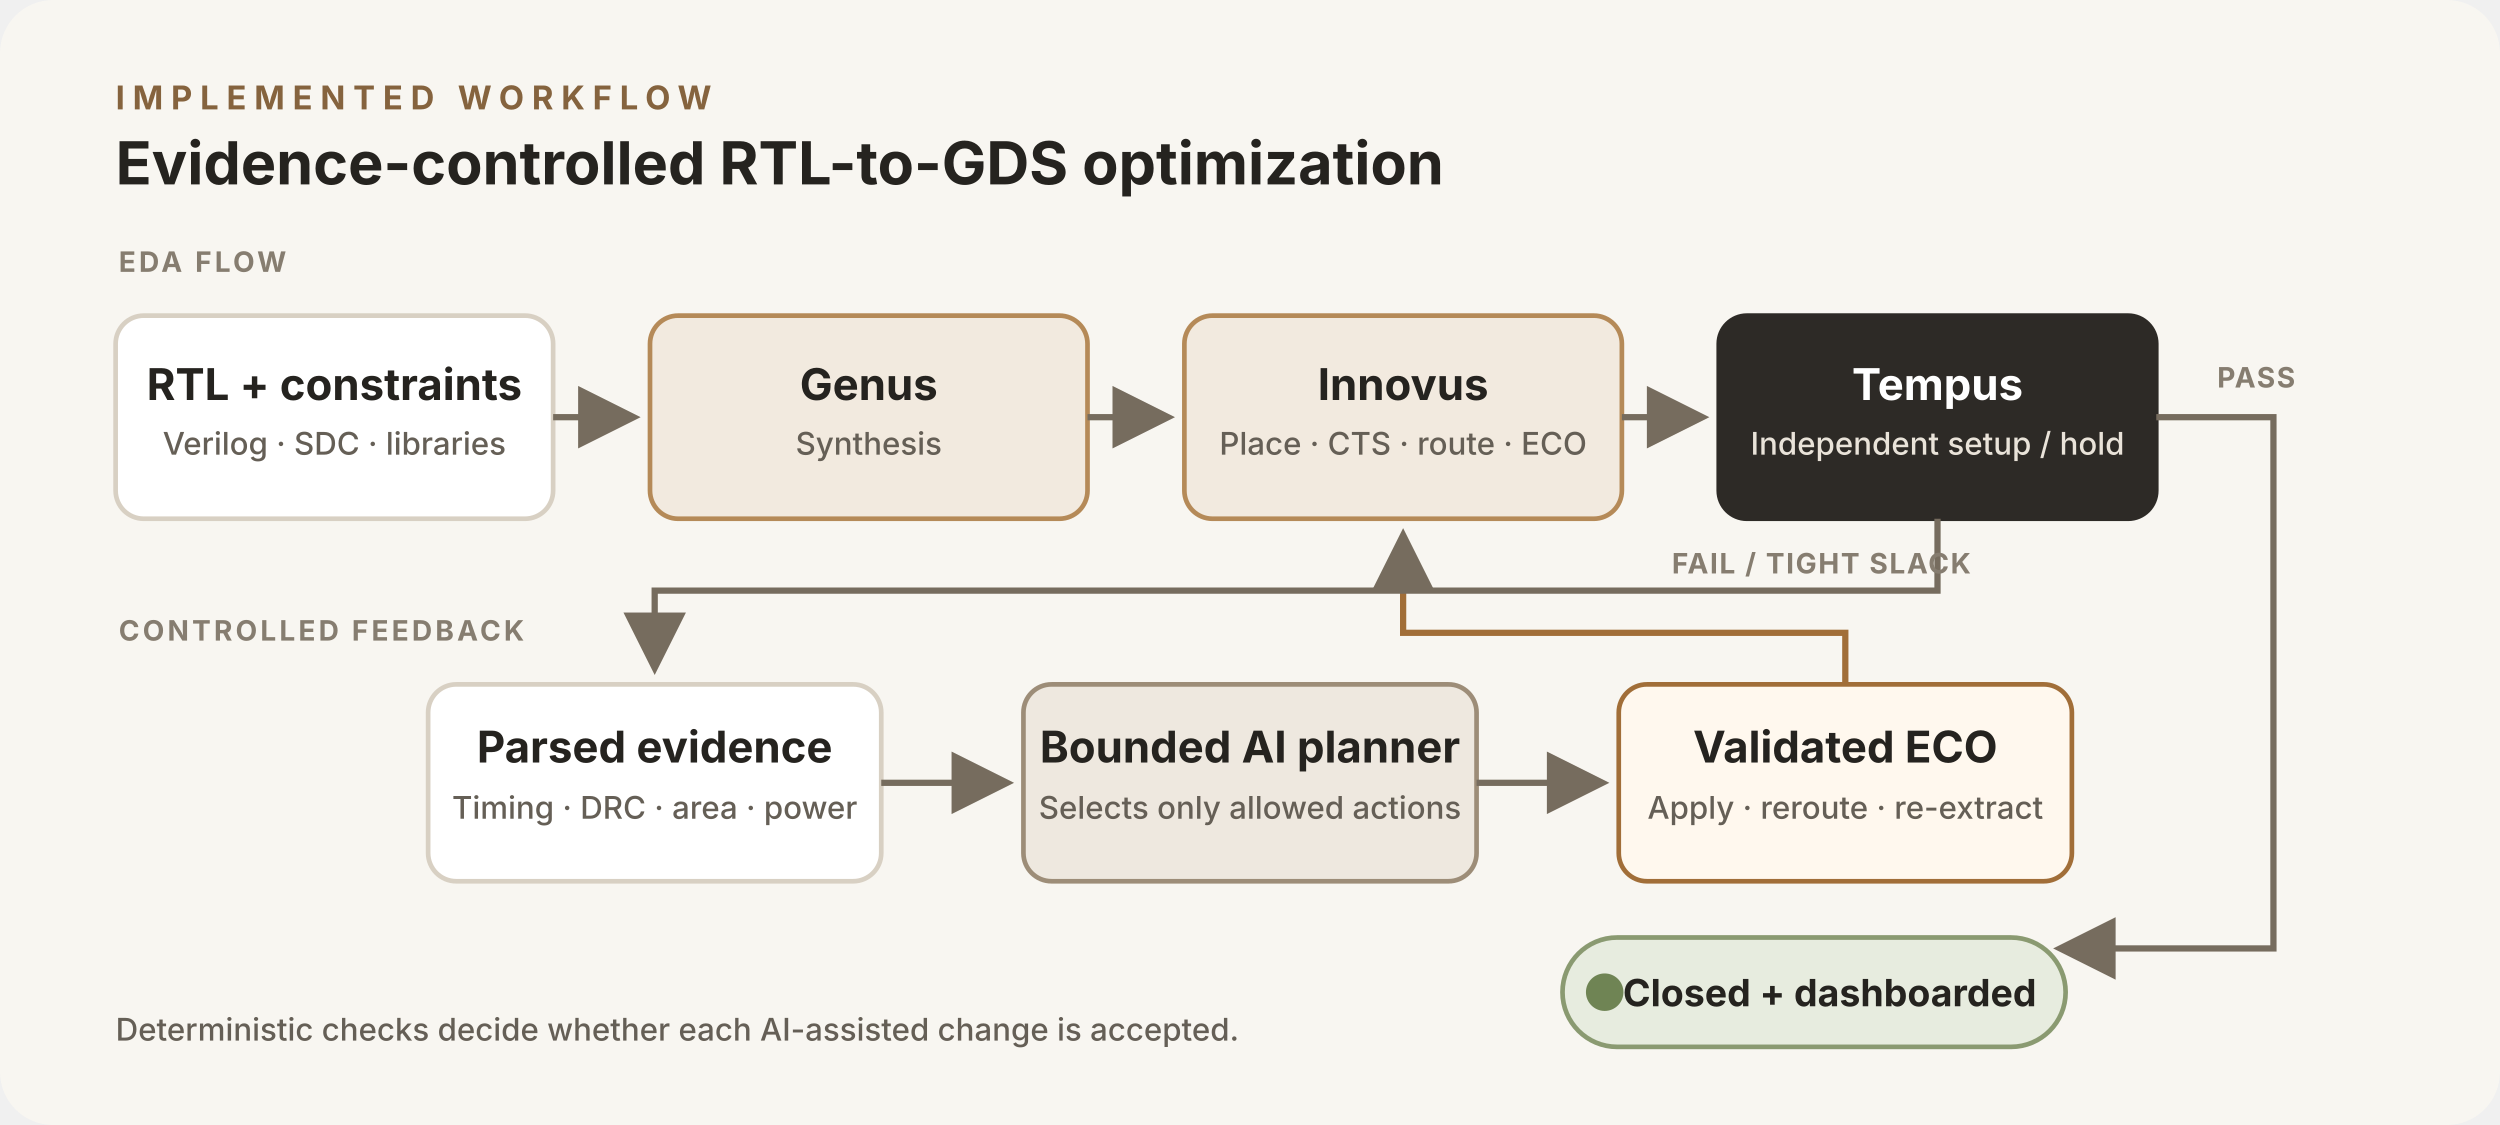
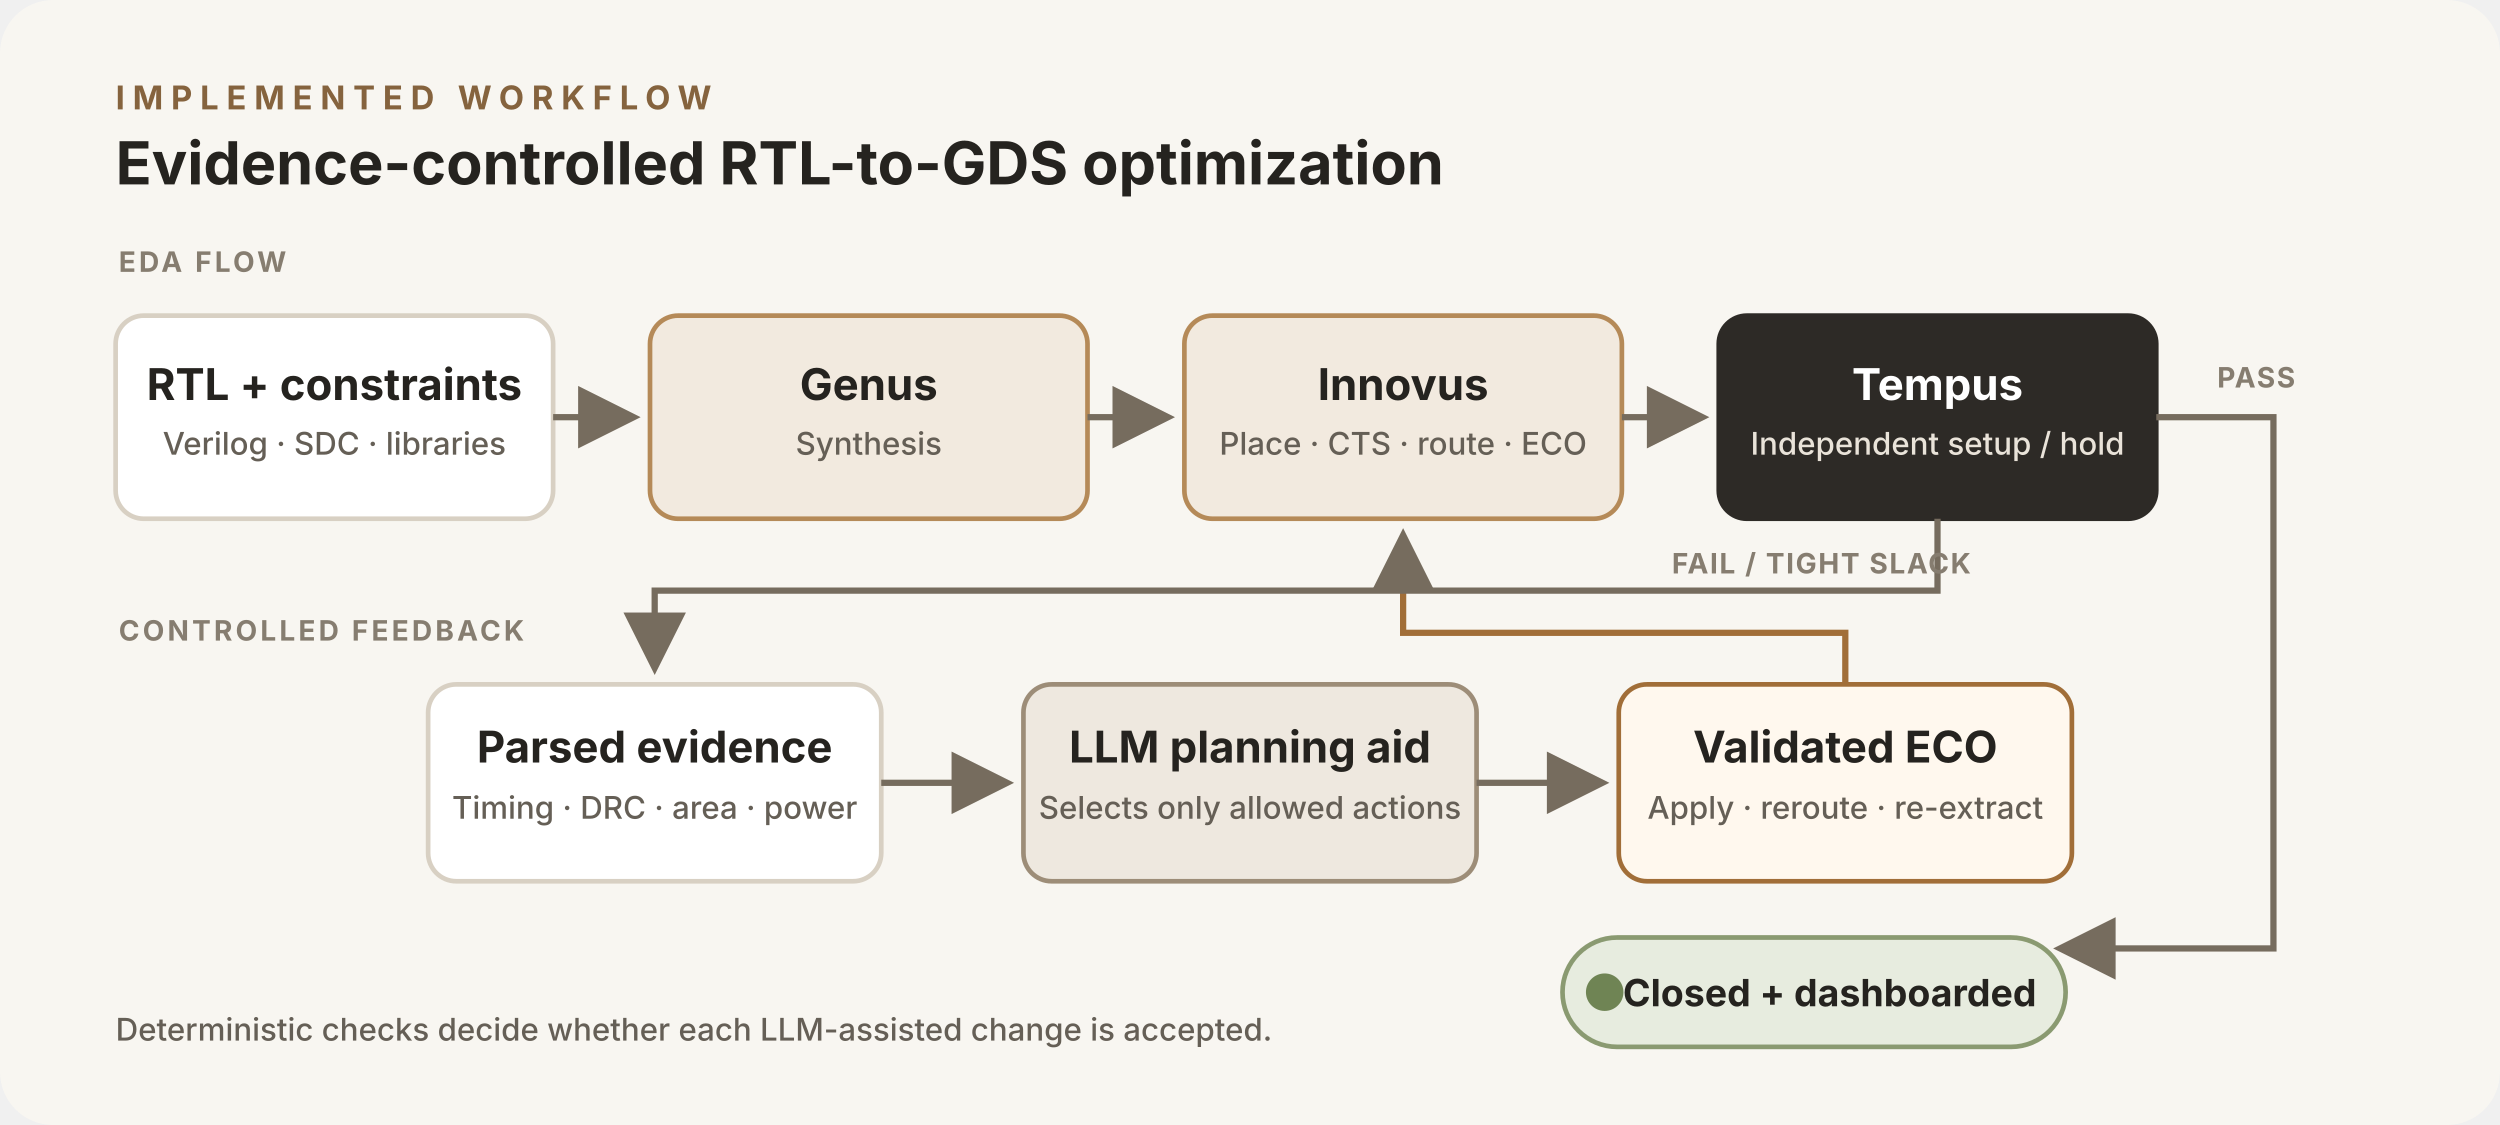
<svg xmlns="http://www.w3.org/2000/svg" viewBox="0 0 1600 720" role="img" aria-labelledby="title desc">
  <defs>
    <marker id="arrow" markerWidth="10" markerHeight="10" refX="8" refY="5" orient="auto" markerUnits="strokeWidth">
      <path d="M0,0 L10,5 L0,10 Z" fill="#766c5e" />
    </marker>
    <style>
      .eyebrow{font:700 21px Inter,Segoe UI,Arial,sans-serif;letter-spacing:5px;fill:#85633e}
      .heading{font:700 38px Inter,Segoe UI,Arial,sans-serif;fill:#25231f}
      .label{font:700 28px Inter,Segoe UI,Arial,sans-serif;fill:#25231f;text-anchor:middle}
      .sub{font:500 20px Inter,Segoe UI,Arial,sans-serif;fill:#655f56;text-anchor:middle}
      .lane{font:700 18px Inter,Segoe UI,Arial,sans-serif;letter-spacing:2px;fill:#867d70}
      .arrow{fill:none;stroke:#766c5e;stroke-width:4;marker-end:url(#arrow)}
      .feed{fill:none;stroke:#a16e38;stroke-width:4;marker-end:url(#arrow)}
    </style>
  </defs>
  <rect width="1600" height="720" rx="34" fill="#f8f6f1" />
  <text x="74" y="70" class="eyebrow">IMPLEMENTED WORKFLOW</text>
  <text x="74" y="118" class="heading">Evidence-controlled RTL-to-GDS optimization</text>
  <text x="76" y="174" class="lane">EDA FLOW</text>
  <g>
    <rect x="74" y="202" width="280" height="130" rx="18" fill="#ffffff" stroke="#d8d0c3" stroke-width="3" />
    <text x="214" y="256" class="label">RTL + constraints</text>
    <text x="214" y="291" class="sub">Verilog · SDC · libraries</text>
    <rect x="416" y="202" width="280" height="130" rx="18" fill="#f2eadf" stroke="#b58a58" stroke-width="3" />
    <text x="556" y="256" class="label">Genus</text>
    <text x="556" y="291" class="sub">Synthesis</text>
    <rect x="758" y="202" width="280" height="130" rx="18" fill="#f2eadf" stroke="#b58a58" stroke-width="3" />
    <text x="898" y="256" class="label">Innovus</text>
    <text x="898" y="291" class="sub">Place · CTS · route · ECO</text>
    <rect x="1100" y="202" width="280" height="130" rx="18" fill="#2d2a26" stroke="#2d2a26" stroke-width="3" />
    <text x="1240" y="256" class="label" fill="#ffffff" style="fill:#ffffff">Tempus</text>
    <text x="1240" y="291" class="sub" fill="#e9e3d9" style="fill:#e9e3d9">Independent setup / hold</text>
    <path d="M354 267 H402" class="arrow" />
    <path d="M696 267 H744" class="arrow" />
    <path d="M1038 267 H1086" class="arrow" />
  </g>
  <text x="76" y="410" class="lane">CONTROLLED FEEDBACK</text>
  <g>
    <rect x="274" y="438" width="290" height="126" rx="18" fill="#ffffff" stroke="#d8d0c3" stroke-width="3" />
    <text x="419" y="488" class="label">Parsed evidence</text>
    <text x="419" y="524" class="sub">Timing · DRC · area · power</text>
    <rect x="655" y="438" width="290" height="126" rx="18" fill="#eee8df" stroke="#9d8d78" stroke-width="3" />
-     <text x="800" y="488" class="label">Bounded AI planner</text>
+     <text x="800" y="488" class="label">LLM planning aid</text>
    <text x="800" y="524" class="sub">Selects only allowed actions</text>
    <rect x="1036" y="438" width="290" height="126" rx="18" fill="#fff8ee" stroke="#a16e38" stroke-width="3" />
    <text x="1181" y="488" class="label">Validated ECO</text>
    <text x="1181" y="524" class="sub">Apply · reroute · re-extract</text>
    <path d="M564 501 H641" class="arrow" />
    <path d="M945 501 H1022" class="arrow" />
    <path d="M1181 438 V405 H898 V346" class="feed" />
    <path d="M1240 332 V378 H419 V424" class="arrow" />
    <text x="1070" y="367" class="lane" style="letter-spacing:1px">FAIL / TIGHT SLACK</text>
  </g>
  <g>
    <path d="M1380 267 H1455 V607 H1322" class="arrow" />
    <rect x="1000" y="600" width="322" height="70" rx="35" fill="#e7ecdf" stroke="#8a9a71" stroke-width="3" />
    <circle cx="1027" cy="635" r="12" fill="#6f8454" />
    <text x="1171" y="644" class="label" style="font-size:24px">Closed + dashboarded</text>
    <text x="1419" y="248" class="lane" style="letter-spacing:1px">PASS</text>
  </g>
-   <text x="74" y="666" class="sub" text-anchor="start" style="text-anchor:start">Deterministic checks decide whether each AI-assisted change is accepted.</text>
+   <text x="74" y="666" class="sub" text-anchor="start" style="text-anchor:start">Deterministic checks decide whether each LLM-assisted change is accepted.</text>
</svg>
